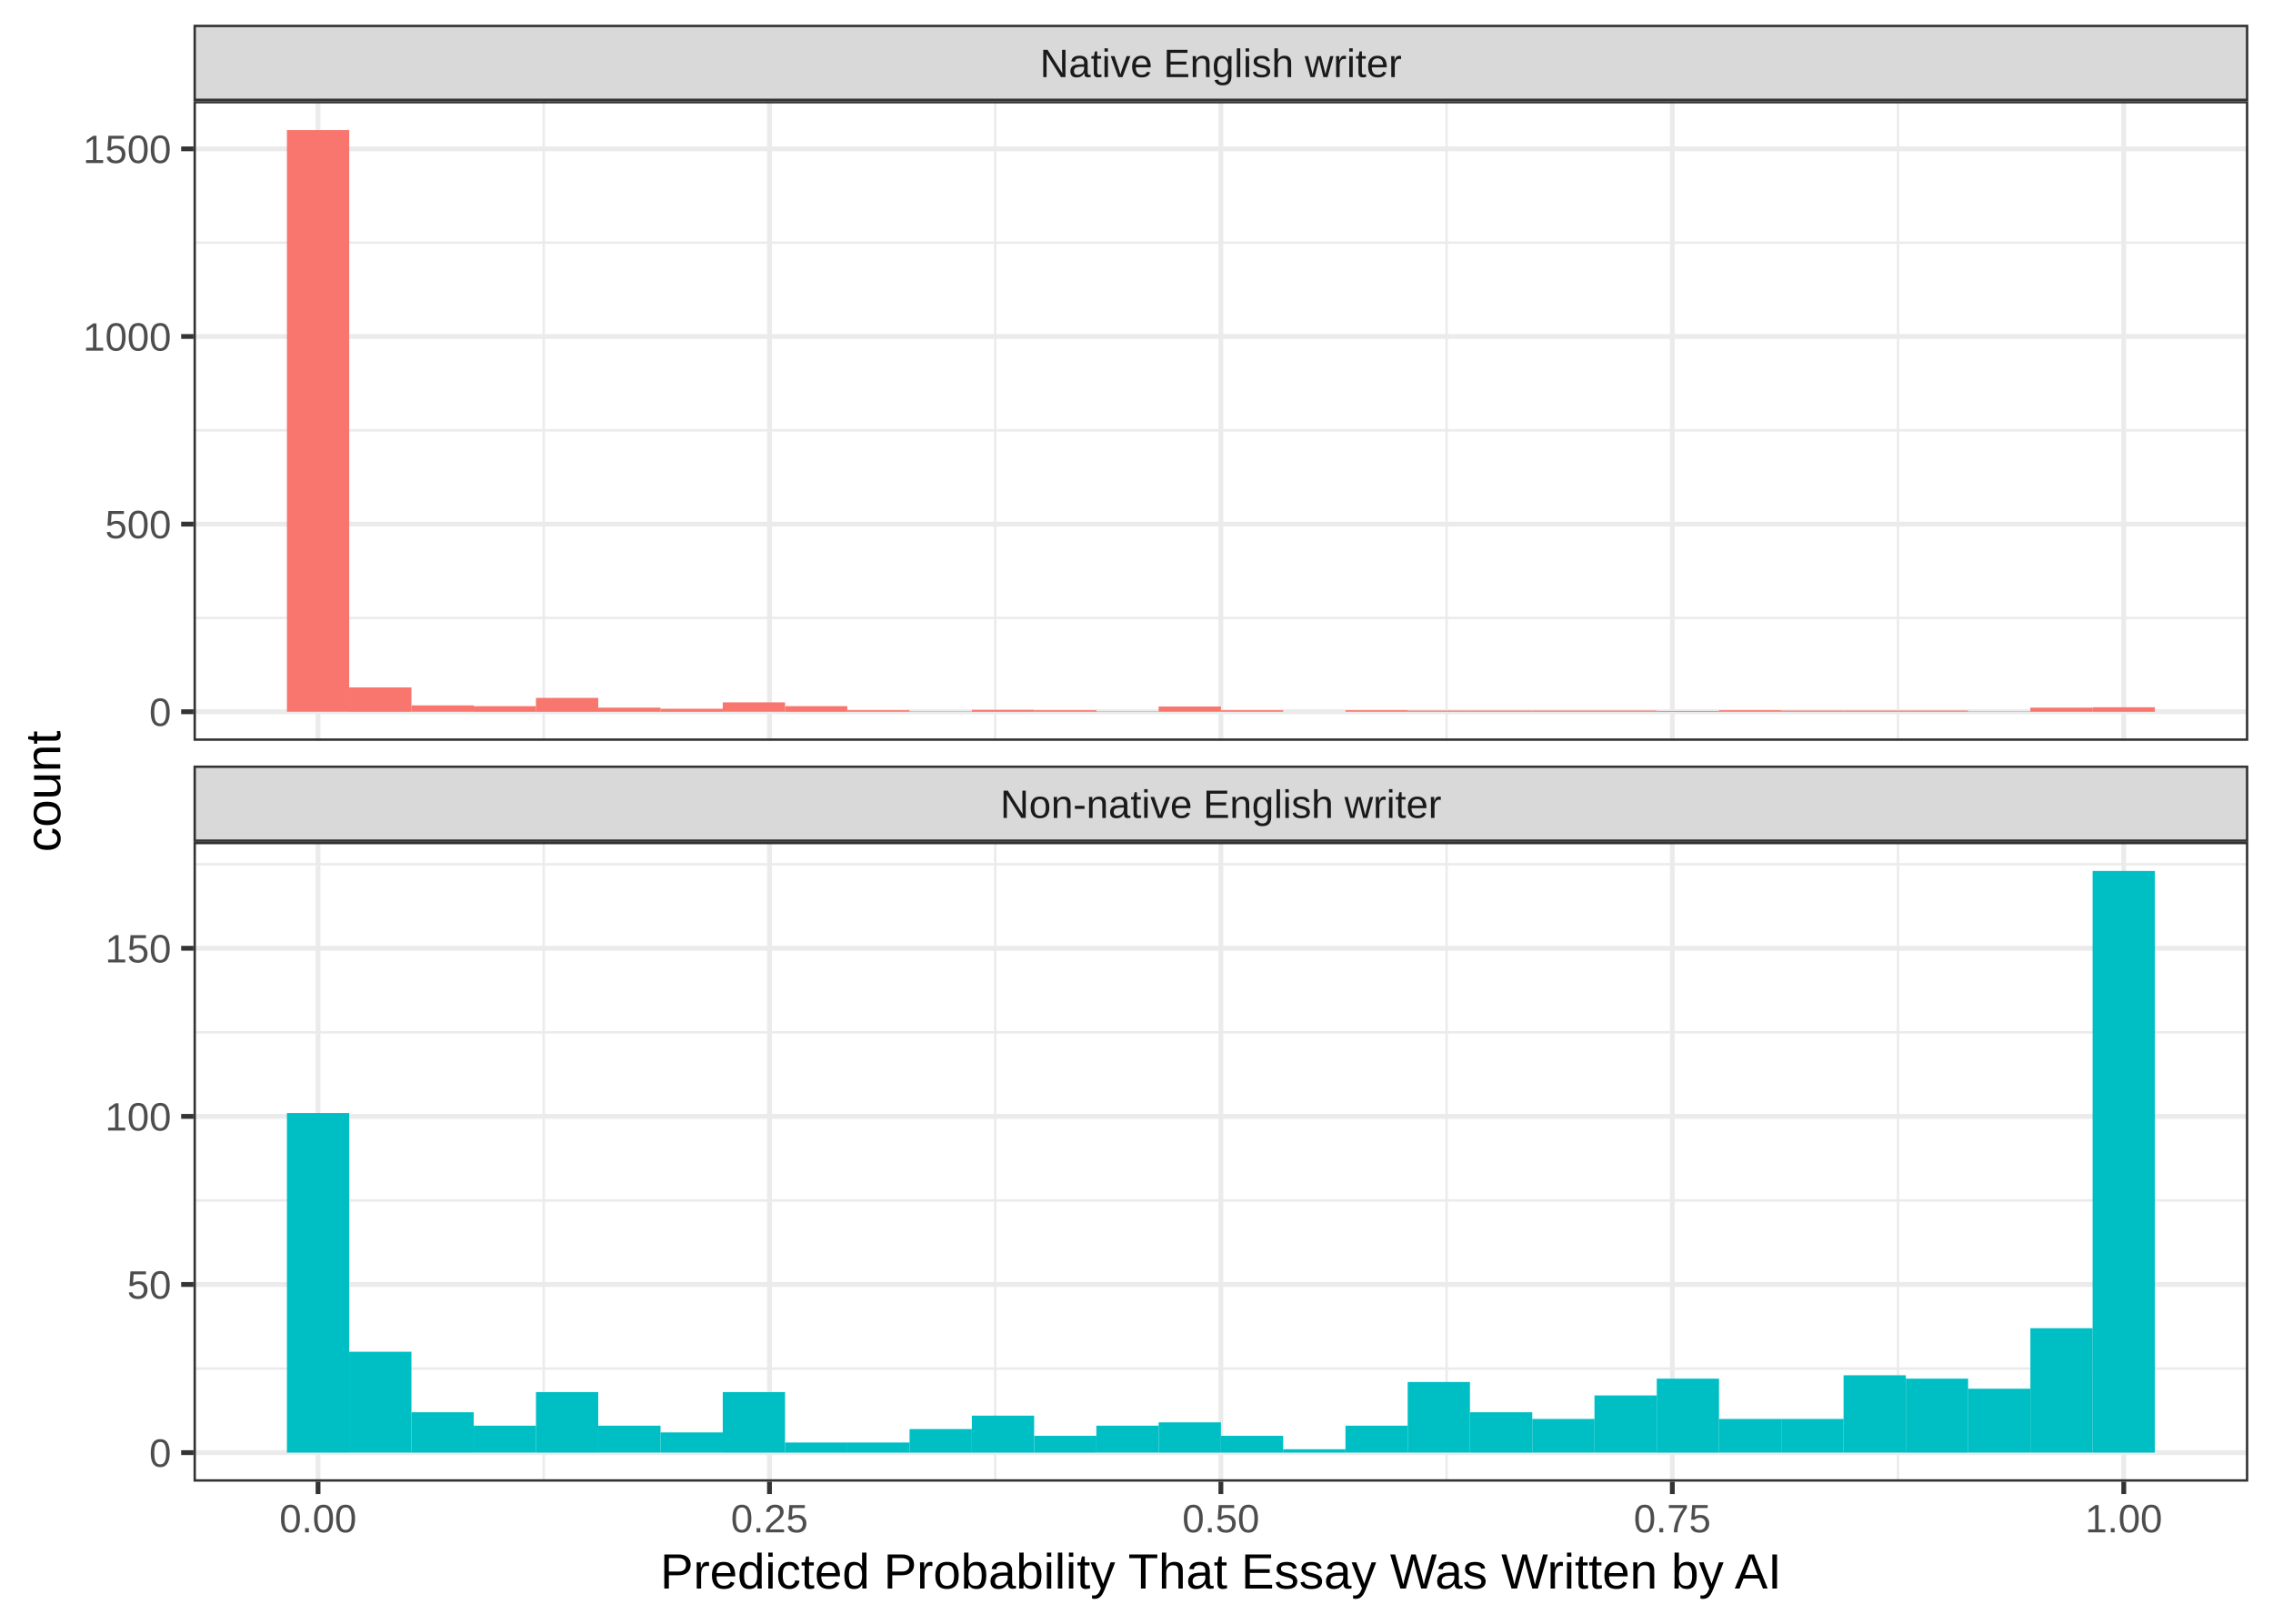
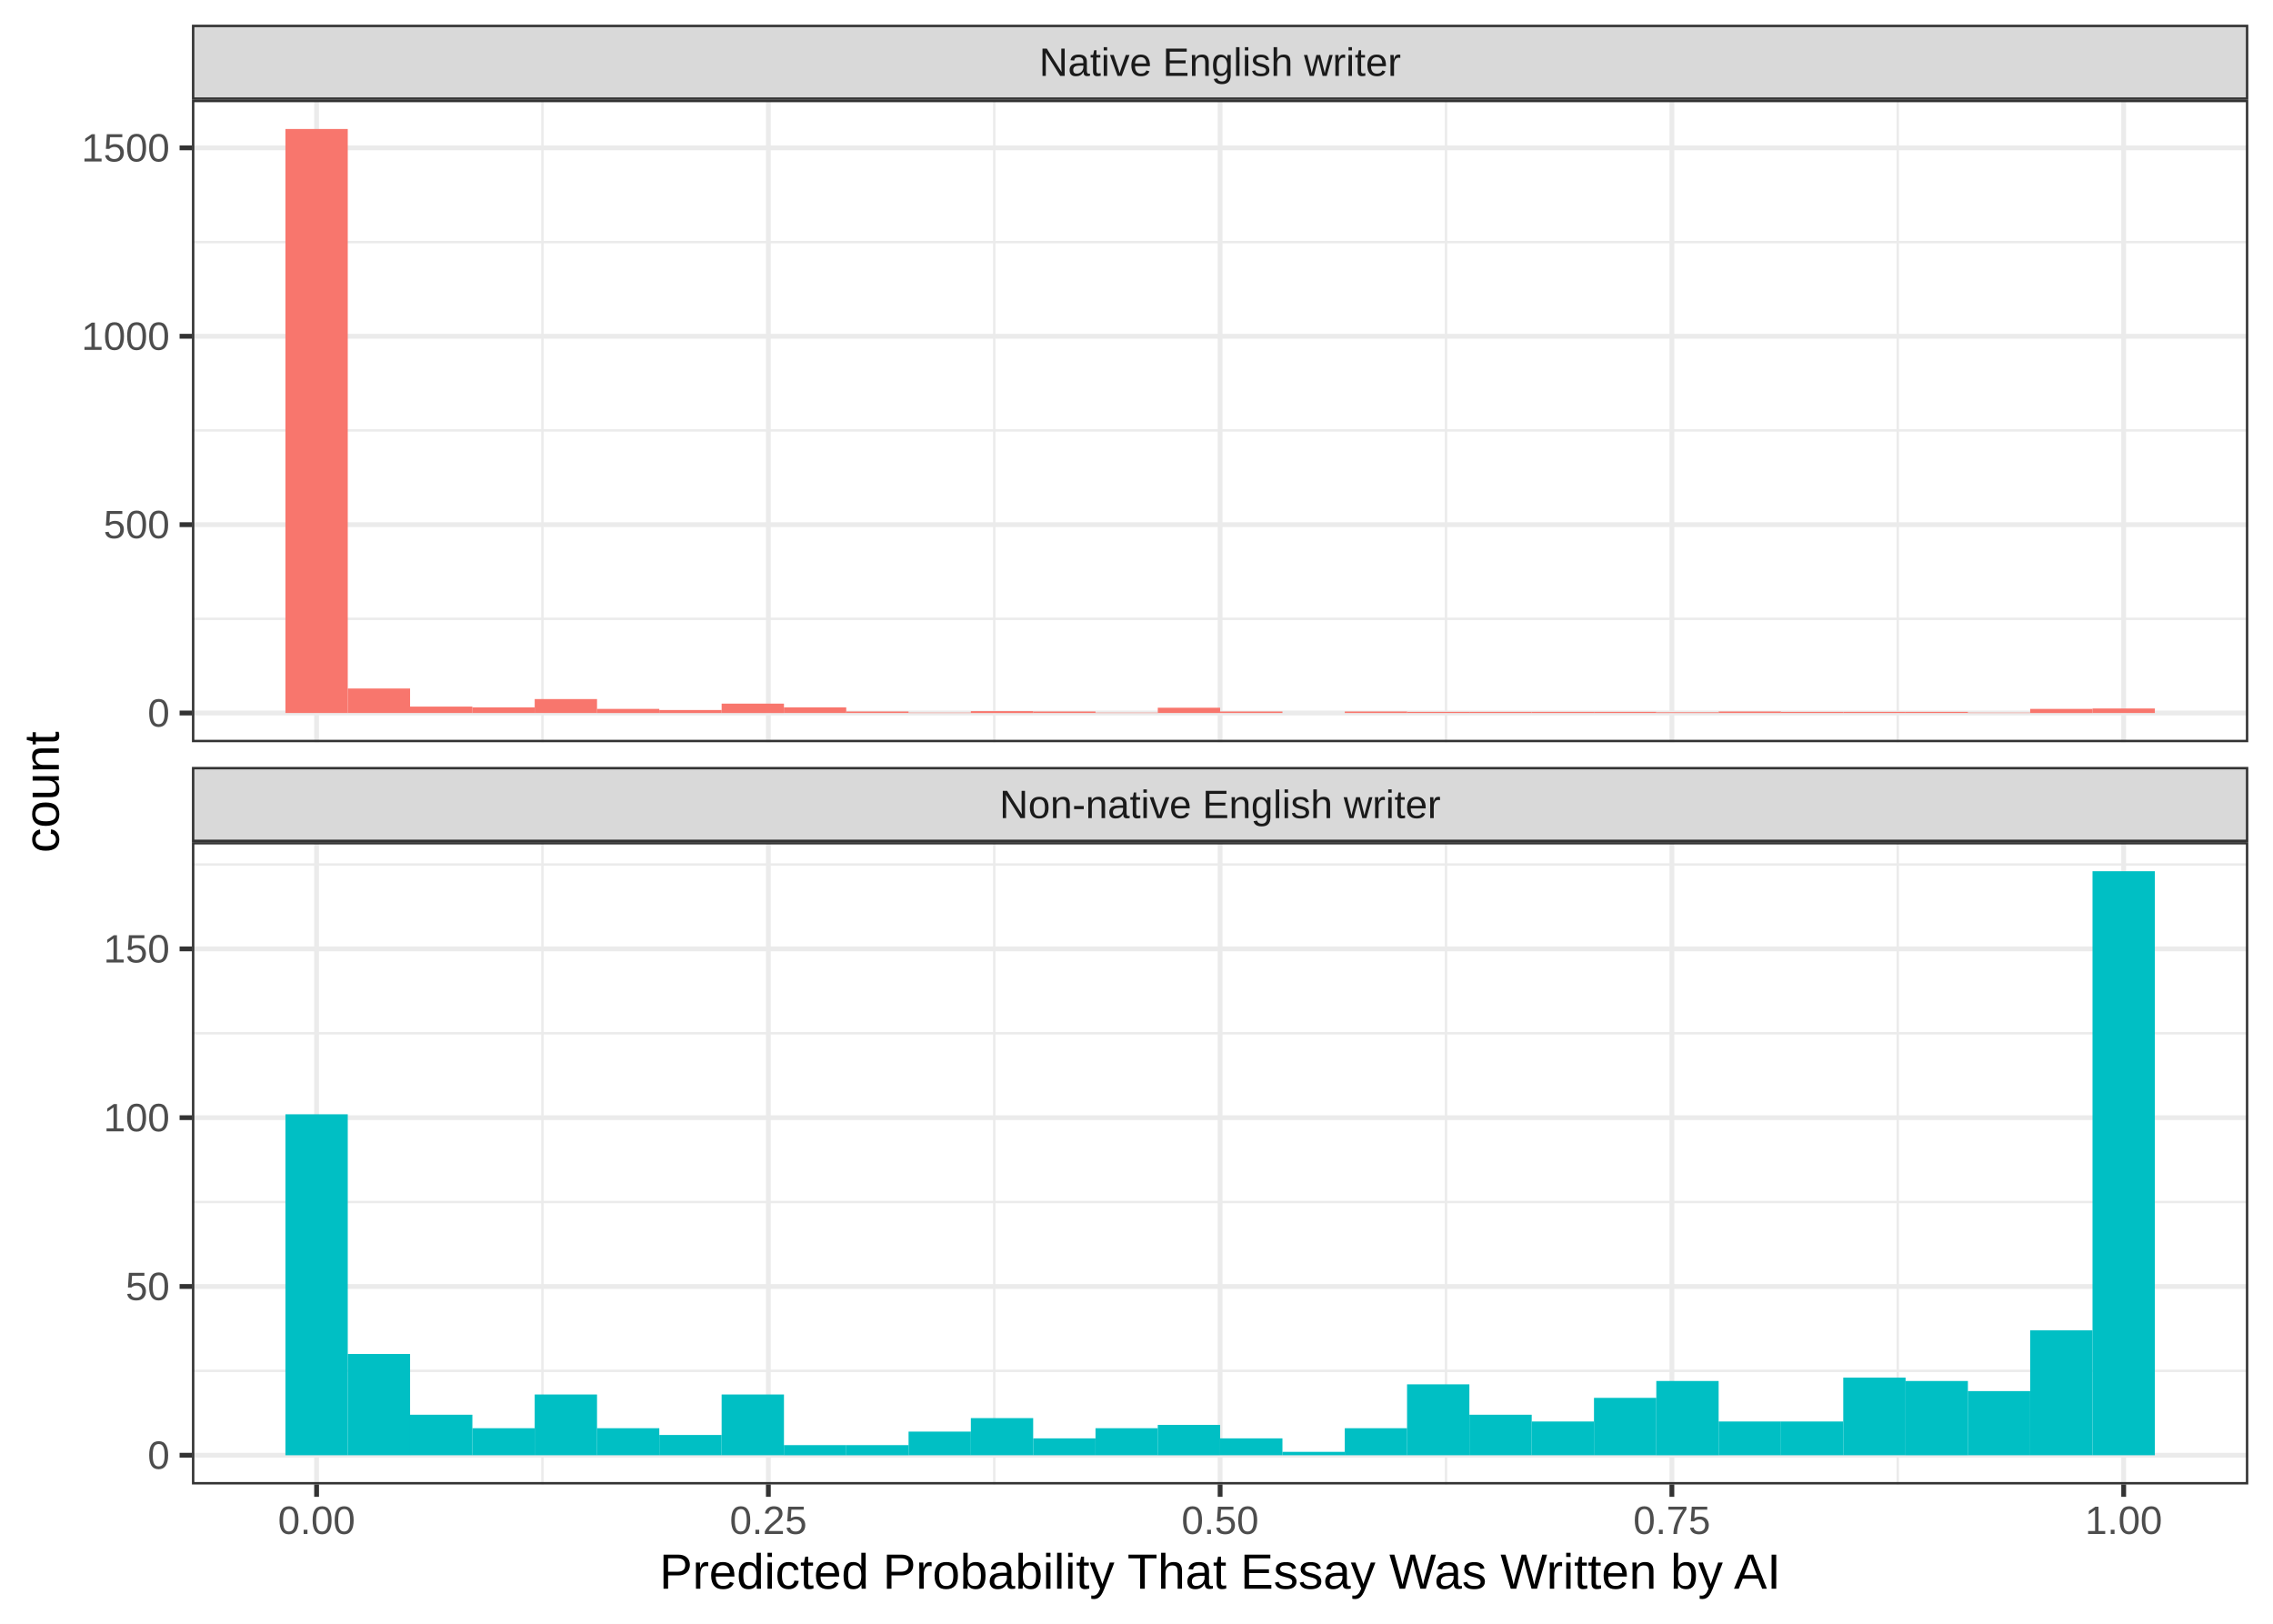
<svg xmlns="http://www.w3.org/2000/svg" width="504.00pt" height="360.00pt" viewBox="0 0 504.00 360.00">
  <g class="svglite">
    <defs>
      <style type="text/css">
    .svglite line, .svglite polyline, .svglite polygon, .svglite path, .svglite rect, .svglite circle {
      fill: none;
      stroke: #000000;
      stroke-linecap: round;
      stroke-linejoin: round;
      stroke-miterlimit: 10.00;
    }
    .svglite text {
      white-space: pre;
    }
    .svglite g.glyphgroup path {
      fill: inherit;
      stroke: none;
    }
  </style>
    </defs>
    <rect width="100%" height="100%" style="stroke: none; fill: none;" />
    <defs>
      <clipPath id="cpMC4wMHw1MDQuMDB8MC4wMHwzNjAuMDA=">
        <rect x="0.00" y="0.00" width="504.00" height="360.00" />
      </clipPath>
    </defs>
    <g clip-path="url(#cpMC4wMHw1MDQuMDB8MC4wMHwzNjAuMDA=)">
-       <rect x="0.00" y="0" width="504.00" height="360.00" style="stroke-width: 1.07; stroke: #FFFFFF; fill: #FFFFFF;" />
+       <rect x="0.00" y="0.00" width="504.00" height="360.00" style="stroke-width: 1.07; stroke: #FFFFFF; fill: #FFFFFF;" />
    </g>
    <defs>
-       <clipPath id="cpNDIuOTF8NDk4LjUyfDIyLjQwfDE2NC4yNQ==">
-         <rect x="42.91" y="22.40" width="455.61" height="141.85" />
+       <clipPath id="cpNDIuNTZ8NDk4LjUyfDIyLjEzfDE2NC41Ng==">
+         <rect x="42.56" y="22.13" width="455.96" height="142.43" />
      </clipPath>
    </defs>
-     <g clip-path="url(#cpNDIuOTF8NDk4LjUyfDIyLjQwfDE2NC4yNQ==)">
-       <rect x="42.91" y="22.40" width="455.61" height="141.85" style="stroke-width: 1.07; stroke: none; fill: #FFFFFF;" />
-       <polyline points="42.91,137.00 498.52,137.00 " style="stroke-width: 0.53; stroke: #EBEBEB; stroke-linecap: butt;" />
-       <polyline points="42.91,95.40 498.52,95.40 " style="stroke-width: 0.53; stroke: #EBEBEB; stroke-linecap: butt;" />
-       <polyline points="42.91,53.80 498.52,53.80 " style="stroke-width: 0.53; stroke: #EBEBEB; stroke-linecap: butt;" />
-       <polyline points="120.57,164.25 120.57,22.40 " style="stroke-width: 0.53; stroke: #EBEBEB; stroke-linecap: butt;" />
-       <polyline points="220.67,164.25 220.67,22.40 " style="stroke-width: 0.53; stroke: #EBEBEB; stroke-linecap: butt;" />
-       <polyline points="320.76,164.25 320.76,22.40 " style="stroke-width: 0.53; stroke: #EBEBEB; stroke-linecap: butt;" />
-       <polyline points="420.86,164.25 420.86,22.40 " style="stroke-width: 0.53; stroke: #EBEBEB; stroke-linecap: butt;" />
-       <polyline points="42.91,157.80 498.52,157.80 " style="stroke-width: 1.07; stroke: #EBEBEB; stroke-linecap: butt;" />
-       <polyline points="42.91,116.20 498.52,116.20 " style="stroke-width: 1.07; stroke: #EBEBEB; stroke-linecap: butt;" />
-       <polyline points="42.91,74.60 498.52,74.60 " style="stroke-width: 1.07; stroke: #EBEBEB; stroke-linecap: butt;" />
-       <polyline points="42.91,33.00 498.52,33.00 " style="stroke-width: 1.07; stroke: #EBEBEB; stroke-linecap: butt;" />
-       <polyline points="70.52,164.25 70.52,22.40 " style="stroke-width: 1.07; stroke: #EBEBEB; stroke-linecap: butt;" />
-       <polyline points="170.62,164.25 170.62,22.40 " style="stroke-width: 1.07; stroke: #EBEBEB; stroke-linecap: butt;" />
-       <polyline points="270.71,164.25 270.71,22.40 " style="stroke-width: 1.07; stroke: #EBEBEB; stroke-linecap: butt;" />
-       <polyline points="370.81,164.25 370.81,22.40 " style="stroke-width: 1.07; stroke: #EBEBEB; stroke-linecap: butt;" />
-       <polyline points="470.91,164.25 470.91,22.40 " style="stroke-width: 1.07; stroke: #EBEBEB; stroke-linecap: butt;" />
-       <rect x="63.62" y="28.84" width="13.81" height="128.96" style="stroke-width: 1.07; stroke: none; stroke-linecap: butt; stroke-linejoin: miter; fill: #F8766D;" />
-       <rect x="77.42" y="152.40" width="13.81" height="5.41" style="stroke-width: 1.07; stroke: none; stroke-linecap: butt; stroke-linejoin: miter; fill: #F8766D;" />
-       <rect x="91.23" y="156.39" width="13.81" height="1.41" style="stroke-width: 1.07; stroke: none; stroke-linecap: butt; stroke-linejoin: miter; fill: #F8766D;" />
-       <rect x="105.04" y="156.56" width="13.81" height="1.25" style="stroke-width: 1.07; stroke: none; stroke-linecap: butt; stroke-linejoin: miter; fill: #F8766D;" />
-       <rect x="118.84" y="154.73" width="13.81" height="3.08" style="stroke-width: 1.07; stroke: none; stroke-linecap: butt; stroke-linejoin: miter; fill: #F8766D;" />
-       <rect x="132.65" y="156.89" width="13.81" height="0.92" style="stroke-width: 1.07; stroke: none; stroke-linecap: butt; stroke-linejoin: miter; fill: #F8766D;" />
-       <rect x="146.46" y="157.14" width="13.81" height="0.67" style="stroke-width: 1.07; stroke: none; stroke-linecap: butt; stroke-linejoin: miter; fill: #F8766D;" />
-       <rect x="160.26" y="155.72" width="13.81" height="2.08" style="stroke-width: 1.07; stroke: none; stroke-linecap: butt; stroke-linejoin: miter; fill: #F8766D;" />
-       <rect x="174.07" y="156.56" width="13.81" height="1.25" style="stroke-width: 1.07; stroke: none; stroke-linecap: butt; stroke-linejoin: miter; fill: #F8766D;" />
-       <rect x="187.88" y="157.47" width="13.81" height="0.33" style="stroke-width: 1.07; stroke: none; stroke-linecap: butt; stroke-linejoin: miter; fill: #F8766D;" />
-       <rect x="201.68" y="157.72" width="13.81" height="0.083" style="stroke-width: 1.07; stroke: none; stroke-linecap: butt; stroke-linejoin: miter; fill: #F8766D;" />
-       <rect x="215.49" y="157.39" width="13.81" height="0.42" style="stroke-width: 1.07; stroke: none; stroke-linecap: butt; stroke-linejoin: miter; fill: #F8766D;" />
-       <rect x="229.30" y="157.47" width="13.81" height="0.33" style="stroke-width: 1.07; stroke: none; stroke-linecap: butt; stroke-linejoin: miter; fill: #F8766D;" />
-       <rect x="243.10" y="157.72" width="13.81" height="0.083" style="stroke-width: 1.07; stroke: none; stroke-linecap: butt; stroke-linejoin: miter; fill: #F8766D;" />
-       <rect x="256.91" y="156.64" width="13.81" height="1.16" style="stroke-width: 1.07; stroke: none; stroke-linecap: butt; stroke-linejoin: miter; fill: #F8766D;" />
-       <rect x="270.71" y="157.47" width="13.81" height="0.33" style="stroke-width: 1.07; stroke: none; stroke-linecap: butt; stroke-linejoin: miter; fill: #F8766D;" />
-       <rect x="284.52" y="157.80" width="13.81" height="0.00" style="stroke-width: 1.07; stroke: none; stroke-linecap: butt; stroke-linejoin: miter; fill: #F8766D;" />
-       <rect x="298.33" y="157.47" width="13.81" height="0.33" style="stroke-width: 1.07; stroke: none; stroke-linecap: butt; stroke-linejoin: miter; fill: #F8766D;" />
-       <rect x="312.13" y="157.55" width="13.81" height="0.25" style="stroke-width: 1.07; stroke: none; stroke-linecap: butt; stroke-linejoin: miter; fill: #F8766D;" />
-       <rect x="325.94" y="157.55" width="13.81" height="0.25" style="stroke-width: 1.07; stroke: none; stroke-linecap: butt; stroke-linejoin: miter; fill: #F8766D;" />
-       <rect x="339.75" y="157.55" width="13.81" height="0.25" style="stroke-width: 1.07; stroke: none; stroke-linecap: butt; stroke-linejoin: miter; fill: #F8766D;" />
-       <rect x="353.55" y="157.55" width="13.81" height="0.25" style="stroke-width: 1.07; stroke: none; stroke-linecap: butt; stroke-linejoin: miter; fill: #F8766D;" />
-       <rect x="367.36" y="157.64" width="13.81" height="0.17" style="stroke-width: 1.07; stroke: none; stroke-linecap: butt; stroke-linejoin: miter; fill: #F8766D;" />
-       <rect x="381.17" y="157.47" width="13.81" height="0.33" style="stroke-width: 1.07; stroke: none; stroke-linecap: butt; stroke-linejoin: miter; fill: #F8766D;" />
-       <rect x="394.97" y="157.55" width="13.81" height="0.25" style="stroke-width: 1.07; stroke: none; stroke-linecap: butt; stroke-linejoin: miter; fill: #F8766D;" />
-       <rect x="408.78" y="157.55" width="13.81" height="0.25" style="stroke-width: 1.07; stroke: none; stroke-linecap: butt; stroke-linejoin: miter; fill: #F8766D;" />
-       <rect x="422.59" y="157.55" width="13.81" height="0.25" style="stroke-width: 1.07; stroke: none; stroke-linecap: butt; stroke-linejoin: miter; fill: #F8766D;" />
-       <rect x="436.39" y="157.72" width="13.81" height="0.083" style="stroke-width: 1.07; stroke: none; stroke-linecap: butt; stroke-linejoin: miter; fill: #F8766D;" />
-       <rect x="450.20" y="156.89" width="13.81" height="0.92" style="stroke-width: 1.07; stroke: none; stroke-linecap: butt; stroke-linejoin: miter; fill: #F8766D;" />
-       <rect x="464.00" y="156.81" width="13.81" height="1.00" style="stroke-width: 1.07; stroke: none; stroke-linecap: butt; stroke-linejoin: miter; fill: #F8766D;" />
-       <rect x="42.91" y="22.40" width="455.61" height="141.85" style="stroke-width: 1.07; stroke: #333333;" />
+     <g clip-path="url(#cpNDIuNTZ8NDk4LjUyfDIyLjEzfDE2NC41Ng==)">
+       <rect x="42.56" y="22.13" width="455.96" height="142.43" style="stroke-width: 1.07; stroke: none; fill: #FFFFFF;" />
+       <polyline points="42.56,137.20 498.52,137.20 " style="stroke-width: 0.53; stroke: #EBEBEB; stroke-linecap: butt;" />
+       <polyline points="42.56,95.43 498.52,95.43 " style="stroke-width: 0.53; stroke: #EBEBEB; stroke-linecap: butt;" />
+       <polyline points="42.56,53.67 498.52,53.67 " style="stroke-width: 0.53; stroke: #EBEBEB; stroke-linecap: butt;" />
+       <polyline points="120.28,164.56 120.28,22.13 " style="stroke-width: 0.53; stroke: #EBEBEB; stroke-linecap: butt;" />
+       <polyline points="220.46,164.56 220.46,22.13 " style="stroke-width: 0.53; stroke: #EBEBEB; stroke-linecap: butt;" />
+       <polyline points="320.63,164.56 320.63,22.13 " style="stroke-width: 0.53; stroke: #EBEBEB; stroke-linecap: butt;" />
+       <polyline points="420.80,164.56 420.80,22.13 " style="stroke-width: 0.53; stroke: #EBEBEB; stroke-linecap: butt;" />
+       <polyline points="42.56,158.08 498.52,158.08 " style="stroke-width: 1.07; stroke: #EBEBEB; stroke-linecap: butt;" />
+       <polyline points="42.56,116.32 498.52,116.32 " style="stroke-width: 1.07; stroke: #EBEBEB; stroke-linecap: butt;" />
+       <polyline points="42.56,74.55 498.52,74.55 " style="stroke-width: 1.07; stroke: #EBEBEB; stroke-linecap: butt;" />
+       <polyline points="42.56,32.78 498.52,32.78 " style="stroke-width: 1.07; stroke: #EBEBEB; stroke-linecap: butt;" />
+       <polyline points="70.20,164.56 70.20,22.13 " style="stroke-width: 1.07; stroke: #EBEBEB; stroke-linecap: butt;" />
+       <polyline points="170.37,164.56 170.37,22.13 " style="stroke-width: 1.07; stroke: #EBEBEB; stroke-linecap: butt;" />
+       <polyline points="270.54,164.56 270.54,22.13 " style="stroke-width: 1.07; stroke: #EBEBEB; stroke-linecap: butt;" />
+       <polyline points="370.71,164.56 370.71,22.13 " style="stroke-width: 1.07; stroke: #EBEBEB; stroke-linecap: butt;" />
+       <polyline points="470.89,164.56 470.89,22.13 " style="stroke-width: 1.07; stroke: #EBEBEB; stroke-linecap: butt;" />
+       <rect x="63.29" y="28.60" width="13.82" height="129.48" style="stroke-width: 1.07; stroke: none; stroke-linecap: butt; stroke-linejoin: miter; fill: #F8766D;" />
+       <rect x="77.11" y="152.65" width="13.82" height="5.43" style="stroke-width: 1.07; stroke: none; stroke-linecap: butt; stroke-linejoin: miter; fill: #F8766D;" />
+       <rect x="90.92" y="156.66" width="13.82" height="1.42" style="stroke-width: 1.07; stroke: none; stroke-linecap: butt; stroke-linejoin: miter; fill: #F8766D;" />
+       <rect x="104.74" y="156.83" width="13.82" height="1.25" style="stroke-width: 1.07; stroke: none; stroke-linecap: butt; stroke-linejoin: miter; fill: #F8766D;" />
+       <rect x="118.56" y="154.99" width="13.82" height="3.09" style="stroke-width: 1.07; stroke: none; stroke-linecap: butt; stroke-linejoin: miter; fill: #F8766D;" />
+       <rect x="132.37" y="157.17" width="13.82" height="0.92" style="stroke-width: 1.07; stroke: none; stroke-linecap: butt; stroke-linejoin: miter; fill: #F8766D;" />
+       <rect x="146.19" y="157.42" width="13.82" height="0.67" style="stroke-width: 1.07; stroke: none; stroke-linecap: butt; stroke-linejoin: miter; fill: #F8766D;" />
+       <rect x="160.01" y="156.00" width="13.82" height="2.09" style="stroke-width: 1.07; stroke: none; stroke-linecap: butt; stroke-linejoin: miter; fill: #F8766D;" />
+       <rect x="173.82" y="156.83" width="13.82" height="1.25" style="stroke-width: 1.07; stroke: none; stroke-linecap: butt; stroke-linejoin: miter; fill: #F8766D;" />
+       <rect x="187.64" y="157.75" width="13.82" height="0.33" style="stroke-width: 1.07; stroke: none; stroke-linecap: butt; stroke-linejoin: miter; fill: #F8766D;" />
+       <rect x="201.46" y="158.00" width="13.82" height="0.084" style="stroke-width: 1.07; stroke: none; stroke-linecap: butt; stroke-linejoin: miter; fill: #F8766D;" />
+       <rect x="215.27" y="157.67" width="13.82" height="0.42" style="stroke-width: 1.07; stroke: none; stroke-linecap: butt; stroke-linejoin: miter; fill: #F8766D;" />
+       <rect x="229.09" y="157.75" width="13.82" height="0.33" style="stroke-width: 1.07; stroke: none; stroke-linecap: butt; stroke-linejoin: miter; fill: #F8766D;" />
+       <rect x="242.91" y="158.00" width="13.82" height="0.084" style="stroke-width: 1.07; stroke: none; stroke-linecap: butt; stroke-linejoin: miter; fill: #F8766D;" />
+       <rect x="256.72" y="156.91" width="13.82" height="1.17" style="stroke-width: 1.07; stroke: none; stroke-linecap: butt; stroke-linejoin: miter; fill: #F8766D;" />
+       <rect x="270.54" y="157.75" width="13.82" height="0.33" style="stroke-width: 1.07; stroke: none; stroke-linecap: butt; stroke-linejoin: miter; fill: #F8766D;" />
+       <rect x="284.36" y="158.08" width="13.82" height="0.00" style="stroke-width: 1.07; stroke: none; stroke-linecap: butt; stroke-linejoin: miter; fill: #F8766D;" />
+       <rect x="298.18" y="157.75" width="13.82" height="0.33" style="stroke-width: 1.07; stroke: none; stroke-linecap: butt; stroke-linejoin: miter; fill: #F8766D;" />
+       <rect x="311.99" y="157.83" width="13.82" height="0.25" style="stroke-width: 1.07; stroke: none; stroke-linecap: butt; stroke-linejoin: miter; fill: #F8766D;" />
+       <rect x="325.81" y="157.83" width="13.82" height="0.25" style="stroke-width: 1.07; stroke: none; stroke-linecap: butt; stroke-linejoin: miter; fill: #F8766D;" />
+       <rect x="339.63" y="157.83" width="13.82" height="0.25" style="stroke-width: 1.07; stroke: none; stroke-linecap: butt; stroke-linejoin: miter; fill: #F8766D;" />
+       <rect x="353.44" y="157.83" width="13.82" height="0.25" style="stroke-width: 1.07; stroke: none; stroke-linecap: butt; stroke-linejoin: miter; fill: #F8766D;" />
+       <rect x="367.26" y="157.92" width="13.82" height="0.17" style="stroke-width: 1.07; stroke: none; stroke-linecap: butt; stroke-linejoin: miter; fill: #F8766D;" />
+       <rect x="381.08" y="157.75" width="13.82" height="0.33" style="stroke-width: 1.07; stroke: none; stroke-linecap: butt; stroke-linejoin: miter; fill: #F8766D;" />
+       <rect x="394.89" y="157.83" width="13.82" height="0.25" style="stroke-width: 1.07; stroke: none; stroke-linecap: butt; stroke-linejoin: miter; fill: #F8766D;" />
+       <rect x="408.71" y="157.83" width="13.82" height="0.25" style="stroke-width: 1.07; stroke: none; stroke-linecap: butt; stroke-linejoin: miter; fill: #F8766D;" />
+       <rect x="422.53" y="157.83" width="13.82" height="0.25" style="stroke-width: 1.07; stroke: none; stroke-linecap: butt; stroke-linejoin: miter; fill: #F8766D;" />
+       <rect x="436.34" y="158.00" width="13.82" height="0.084" style="stroke-width: 1.07; stroke: none; stroke-linecap: butt; stroke-linejoin: miter; fill: #F8766D;" />
+       <rect x="450.16" y="157.17" width="13.82" height="0.92" style="stroke-width: 1.07; stroke: none; stroke-linecap: butt; stroke-linejoin: miter; fill: #F8766D;" />
+       <rect x="463.98" y="157.08" width="13.82" height="1.00" style="stroke-width: 1.07; stroke: none; stroke-linecap: butt; stroke-linejoin: miter; fill: #F8766D;" />
+       <rect x="42.56" y="22.13" width="455.96" height="142.43" style="stroke-width: 1.07; stroke: #333333;" />
    </g>
    <g clip-path="url(#cpMC4wMHw1MDQuMDB8MC4wMHwzNjAuMDA=)">
</g>
    <defs>
-       <clipPath id="cpNDIuOTF8NDk4LjUyfDE4Ni42NXwzMjguNTA=">
-         <rect x="42.91" y="186.65" width="455.61" height="141.85" />
+       <clipPath id="cpNDIuNTZ8NDk4LjUyfDE4Ni42OXwzMjkuMTI=">
+         <rect x="42.56" y="186.69" width="455.96" height="142.43" />
      </clipPath>
    </defs>
-     <g clip-path="url(#cpNDIuOTF8NDk4LjUyfDE4Ni42NXwzMjguNTA=)">
-       <rect x="42.91" y="186.65" width="455.61" height="141.85" style="stroke-width: 1.07; stroke: none; fill: #FFFFFF;" />
-       <polyline points="42.91,303.42 498.52,303.42 " style="stroke-width: 0.53; stroke: #EBEBEB; stroke-linecap: butt;" />
-       <polyline points="42.91,266.15 498.52,266.15 " style="stroke-width: 0.53; stroke: #EBEBEB; stroke-linecap: butt;" />
-       <polyline points="42.91,228.88 498.52,228.88 " style="stroke-width: 0.53; stroke: #EBEBEB; stroke-linecap: butt;" />
-       <polyline points="42.91,191.61 498.52,191.61 " style="stroke-width: 0.53; stroke: #EBEBEB; stroke-linecap: butt;" />
-       <polyline points="120.57,328.50 120.57,186.65 " style="stroke-width: 0.53; stroke: #EBEBEB; stroke-linecap: butt;" />
-       <polyline points="220.67,328.50 220.67,186.65 " style="stroke-width: 0.53; stroke: #EBEBEB; stroke-linecap: butt;" />
-       <polyline points="320.76,328.50 320.76,186.65 " style="stroke-width: 0.53; stroke: #EBEBEB; stroke-linecap: butt;" />
-       <polyline points="420.86,328.50 420.86,186.65 " style="stroke-width: 0.53; stroke: #EBEBEB; stroke-linecap: butt;" />
-       <polyline points="42.91,322.06 498.52,322.06 " style="stroke-width: 1.07; stroke: #EBEBEB; stroke-linecap: butt;" />
-       <polyline points="42.91,284.78 498.52,284.78 " style="stroke-width: 1.07; stroke: #EBEBEB; stroke-linecap: butt;" />
-       <polyline points="42.91,247.51 498.52,247.51 " style="stroke-width: 1.07; stroke: #EBEBEB; stroke-linecap: butt;" />
-       <polyline points="42.91,210.24 498.52,210.24 " style="stroke-width: 1.07; stroke: #EBEBEB; stroke-linecap: butt;" />
-       <polyline points="70.52,328.50 70.52,186.65 " style="stroke-width: 1.07; stroke: #EBEBEB; stroke-linecap: butt;" />
-       <polyline points="170.62,328.50 170.62,186.65 " style="stroke-width: 1.07; stroke: #EBEBEB; stroke-linecap: butt;" />
-       <polyline points="270.71,328.50 270.71,186.65 " style="stroke-width: 1.07; stroke: #EBEBEB; stroke-linecap: butt;" />
-       <polyline points="370.81,328.50 370.81,186.65 " style="stroke-width: 1.07; stroke: #EBEBEB; stroke-linecap: butt;" />
-       <polyline points="470.91,328.50 470.91,186.65 " style="stroke-width: 1.07; stroke: #EBEBEB; stroke-linecap: butt;" />
-       <rect x="63.62" y="246.77" width="13.81" height="75.29" style="stroke-width: 1.07; stroke: none; stroke-linecap: butt; stroke-linejoin: miter; fill: #00BFC4;" />
-       <rect x="77.42" y="299.69" width="13.81" height="22.36" style="stroke-width: 1.07; stroke: none; stroke-linecap: butt; stroke-linejoin: miter; fill: #00BFC4;" />
-       <rect x="91.23" y="313.11" width="13.81" height="8.95" style="stroke-width: 1.07; stroke: none; stroke-linecap: butt; stroke-linejoin: miter; fill: #00BFC4;" />
-       <rect x="105.04" y="316.09" width="13.81" height="5.96" style="stroke-width: 1.07; stroke: none; stroke-linecap: butt; stroke-linejoin: miter; fill: #00BFC4;" />
-       <rect x="118.84" y="308.64" width="13.81" height="13.42" style="stroke-width: 1.07; stroke: none; stroke-linecap: butt; stroke-linejoin: miter; fill: #00BFC4;" />
-       <rect x="132.65" y="316.09" width="13.81" height="5.96" style="stroke-width: 1.07; stroke: none; stroke-linecap: butt; stroke-linejoin: miter; fill: #00BFC4;" />
-       <rect x="146.46" y="317.58" width="13.81" height="4.47" style="stroke-width: 1.07; stroke: none; stroke-linecap: butt; stroke-linejoin: miter; fill: #00BFC4;" />
-       <rect x="160.26" y="308.64" width="13.81" height="13.42" style="stroke-width: 1.07; stroke: none; stroke-linecap: butt; stroke-linejoin: miter; fill: #00BFC4;" />
-       <rect x="174.07" y="319.82" width="13.81" height="2.24" style="stroke-width: 1.07; stroke: none; stroke-linecap: butt; stroke-linejoin: miter; fill: #00BFC4;" />
-       <rect x="187.88" y="319.82" width="13.81" height="2.24" style="stroke-width: 1.07; stroke: none; stroke-linecap: butt; stroke-linejoin: miter; fill: #00BFC4;" />
-       <rect x="201.68" y="316.84" width="13.81" height="5.22" style="stroke-width: 1.07; stroke: none; stroke-linecap: butt; stroke-linejoin: miter; fill: #00BFC4;" />
-       <rect x="215.49" y="313.86" width="13.81" height="8.20" style="stroke-width: 1.07; stroke: none; stroke-linecap: butt; stroke-linejoin: miter; fill: #00BFC4;" />
-       <rect x="229.30" y="318.33" width="13.81" height="3.73" style="stroke-width: 1.07; stroke: none; stroke-linecap: butt; stroke-linejoin: miter; fill: #00BFC4;" />
-       <rect x="243.10" y="316.09" width="13.81" height="5.96" style="stroke-width: 1.07; stroke: none; stroke-linecap: butt; stroke-linejoin: miter; fill: #00BFC4;" />
-       <rect x="256.91" y="315.35" width="13.81" height="6.71" style="stroke-width: 1.07; stroke: none; stroke-linecap: butt; stroke-linejoin: miter; fill: #00BFC4;" />
-       <rect x="270.71" y="318.33" width="13.81" height="3.73" style="stroke-width: 1.07; stroke: none; stroke-linecap: butt; stroke-linejoin: miter; fill: #00BFC4;" />
-       <rect x="284.52" y="321.31" width="13.81" height="0.75" style="stroke-width: 1.07; stroke: none; stroke-linecap: butt; stroke-linejoin: miter; fill: #00BFC4;" />
-       <rect x="298.33" y="316.09" width="13.81" height="5.96" style="stroke-width: 1.07; stroke: none; stroke-linecap: butt; stroke-linejoin: miter; fill: #00BFC4;" />
-       <rect x="312.13" y="306.40" width="13.81" height="15.65" style="stroke-width: 1.07; stroke: none; stroke-linecap: butt; stroke-linejoin: miter; fill: #00BFC4;" />
-       <rect x="325.94" y="313.11" width="13.81" height="8.95" style="stroke-width: 1.07; stroke: none; stroke-linecap: butt; stroke-linejoin: miter; fill: #00BFC4;" />
-       <rect x="339.75" y="314.60" width="13.81" height="7.45" style="stroke-width: 1.07; stroke: none; stroke-linecap: butt; stroke-linejoin: miter; fill: #00BFC4;" />
-       <rect x="353.55" y="309.38" width="13.81" height="12.67" style="stroke-width: 1.07; stroke: none; stroke-linecap: butt; stroke-linejoin: miter; fill: #00BFC4;" />
-       <rect x="367.36" y="305.66" width="13.81" height="16.40" style="stroke-width: 1.07; stroke: none; stroke-linecap: butt; stroke-linejoin: miter; fill: #00BFC4;" />
-       <rect x="381.17" y="314.60" width="13.81" height="7.45" style="stroke-width: 1.07; stroke: none; stroke-linecap: butt; stroke-linejoin: miter; fill: #00BFC4;" />
-       <rect x="394.97" y="314.60" width="13.81" height="7.45" style="stroke-width: 1.07; stroke: none; stroke-linecap: butt; stroke-linejoin: miter; fill: #00BFC4;" />
-       <rect x="408.78" y="304.91" width="13.81" height="17.14" style="stroke-width: 1.07; stroke: none; stroke-linecap: butt; stroke-linejoin: miter; fill: #00BFC4;" />
-       <rect x="422.59" y="305.66" width="13.81" height="16.40" style="stroke-width: 1.07; stroke: none; stroke-linecap: butt; stroke-linejoin: miter; fill: #00BFC4;" />
-       <rect x="436.39" y="307.89" width="13.81" height="14.16" style="stroke-width: 1.07; stroke: none; stroke-linecap: butt; stroke-linejoin: miter; fill: #00BFC4;" />
-       <rect x="450.20" y="294.47" width="13.81" height="27.58" style="stroke-width: 1.07; stroke: none; stroke-linecap: butt; stroke-linejoin: miter; fill: #00BFC4;" />
-       <rect x="464.00" y="193.10" width="13.81" height="128.96" style="stroke-width: 1.07; stroke: none; stroke-linecap: butt; stroke-linejoin: miter; fill: #00BFC4;" />
-       <rect x="42.91" y="186.65" width="455.61" height="141.85" style="stroke-width: 1.07; stroke: #333333;" />
+     <g clip-path="url(#cpNDIuNTZ8NDk4LjUyfDE4Ni42OXwzMjkuMTI=)">
+       <rect x="42.56" y="186.69" width="455.96" height="142.43" style="stroke-width: 1.07; stroke: none; fill: #FFFFFF;" />
+       <polyline points="42.56,303.93 498.52,303.93 " style="stroke-width: 0.53; stroke: #EBEBEB; stroke-linecap: butt;" />
+       <polyline points="42.56,266.51 498.52,266.51 " style="stroke-width: 0.53; stroke: #EBEBEB; stroke-linecap: butt;" />
+       <polyline points="42.56,229.09 498.52,229.09 " style="stroke-width: 0.53; stroke: #EBEBEB; stroke-linecap: butt;" />
+       <polyline points="42.56,191.67 498.52,191.67 " style="stroke-width: 0.53; stroke: #EBEBEB; stroke-linecap: butt;" />
+       <polyline points="120.28,329.12 120.28,186.69 " style="stroke-width: 0.53; stroke: #EBEBEB; stroke-linecap: butt;" />
+       <polyline points="220.46,329.12 220.46,186.69 " style="stroke-width: 0.53; stroke: #EBEBEB; stroke-linecap: butt;" />
+       <polyline points="320.63,329.12 320.63,186.69 " style="stroke-width: 0.53; stroke: #EBEBEB; stroke-linecap: butt;" />
+       <polyline points="420.80,329.12 420.80,186.69 " style="stroke-width: 0.53; stroke: #EBEBEB; stroke-linecap: butt;" />
+       <polyline points="42.56,322.64 498.52,322.64 " style="stroke-width: 1.07; stroke: #EBEBEB; stroke-linecap: butt;" />
+       <polyline points="42.56,285.22 498.52,285.22 " style="stroke-width: 1.07; stroke: #EBEBEB; stroke-linecap: butt;" />
+       <polyline points="42.56,247.80 498.52,247.80 " style="stroke-width: 1.07; stroke: #EBEBEB; stroke-linecap: butt;" />
+       <polyline points="42.56,210.38 498.52,210.38 " style="stroke-width: 1.07; stroke: #EBEBEB; stroke-linecap: butt;" />
+       <polyline points="70.20,329.12 70.20,186.69 " style="stroke-width: 1.07; stroke: #EBEBEB; stroke-linecap: butt;" />
+       <polyline points="170.37,329.12 170.37,186.69 " style="stroke-width: 1.07; stroke: #EBEBEB; stroke-linecap: butt;" />
+       <polyline points="270.54,329.12 270.54,186.69 " style="stroke-width: 1.07; stroke: #EBEBEB; stroke-linecap: butt;" />
+       <polyline points="370.71,329.12 370.71,186.69 " style="stroke-width: 1.07; stroke: #EBEBEB; stroke-linecap: butt;" />
+       <polyline points="470.89,329.12 470.89,186.69 " style="stroke-width: 1.07; stroke: #EBEBEB; stroke-linecap: butt;" />
+       <rect x="63.29" y="247.05" width="13.82" height="75.59" style="stroke-width: 1.07; stroke: none; stroke-linecap: butt; stroke-linejoin: miter; fill: #00BFC4;" />
+       <rect x="77.11" y="300.19" width="13.82" height="22.45" style="stroke-width: 1.07; stroke: none; stroke-linecap: butt; stroke-linejoin: miter; fill: #00BFC4;" />
+       <rect x="90.92" y="313.66" width="13.82" height="8.98" style="stroke-width: 1.07; stroke: none; stroke-linecap: butt; stroke-linejoin: miter; fill: #00BFC4;" />
+       <rect x="104.74" y="316.65" width="13.82" height="5.99" style="stroke-width: 1.07; stroke: none; stroke-linecap: butt; stroke-linejoin: miter; fill: #00BFC4;" />
+       <rect x="118.56" y="309.17" width="13.82" height="13.47" style="stroke-width: 1.07; stroke: none; stroke-linecap: butt; stroke-linejoin: miter; fill: #00BFC4;" />
+       <rect x="132.37" y="316.65" width="13.82" height="5.99" style="stroke-width: 1.07; stroke: none; stroke-linecap: butt; stroke-linejoin: miter; fill: #00BFC4;" />
+       <rect x="146.19" y="318.15" width="13.82" height="4.49" style="stroke-width: 1.07; stroke: none; stroke-linecap: butt; stroke-linejoin: miter; fill: #00BFC4;" />
+       <rect x="160.01" y="309.17" width="13.82" height="13.47" style="stroke-width: 1.07; stroke: none; stroke-linecap: butt; stroke-linejoin: miter; fill: #00BFC4;" />
+       <rect x="173.82" y="320.40" width="13.82" height="2.25" style="stroke-width: 1.07; stroke: none; stroke-linecap: butt; stroke-linejoin: miter; fill: #00BFC4;" />
+       <rect x="187.64" y="320.40" width="13.82" height="2.25" style="stroke-width: 1.07; stroke: none; stroke-linecap: butt; stroke-linejoin: miter; fill: #00BFC4;" />
+       <rect x="201.46" y="317.40" width="13.82" height="5.24" style="stroke-width: 1.07; stroke: none; stroke-linecap: butt; stroke-linejoin: miter; fill: #00BFC4;" />
+       <rect x="215.27" y="314.41" width="13.82" height="8.23" style="stroke-width: 1.07; stroke: none; stroke-linecap: butt; stroke-linejoin: miter; fill: #00BFC4;" />
+       <rect x="229.09" y="318.90" width="13.82" height="3.74" style="stroke-width: 1.07; stroke: none; stroke-linecap: butt; stroke-linejoin: miter; fill: #00BFC4;" />
+       <rect x="242.91" y="316.65" width="13.82" height="5.99" style="stroke-width: 1.07; stroke: none; stroke-linecap: butt; stroke-linejoin: miter; fill: #00BFC4;" />
+       <rect x="256.72" y="315.91" width="13.82" height="6.74" style="stroke-width: 1.07; stroke: none; stroke-linecap: butt; stroke-linejoin: miter; fill: #00BFC4;" />
+       <rect x="270.54" y="318.90" width="13.82" height="3.74" style="stroke-width: 1.07; stroke: none; stroke-linecap: butt; stroke-linejoin: miter; fill: #00BFC4;" />
+       <rect x="284.36" y="321.89" width="13.82" height="0.75" style="stroke-width: 1.07; stroke: none; stroke-linecap: butt; stroke-linejoin: miter; fill: #00BFC4;" />
+       <rect x="298.18" y="316.65" width="13.82" height="5.99" style="stroke-width: 1.07; stroke: none; stroke-linecap: butt; stroke-linejoin: miter; fill: #00BFC4;" />
+       <rect x="311.99" y="306.92" width="13.82" height="15.72" style="stroke-width: 1.07; stroke: none; stroke-linecap: butt; stroke-linejoin: miter; fill: #00BFC4;" />
+       <rect x="325.81" y="313.66" width="13.82" height="8.98" style="stroke-width: 1.07; stroke: none; stroke-linecap: butt; stroke-linejoin: miter; fill: #00BFC4;" />
+       <rect x="339.63" y="315.16" width="13.82" height="7.48" style="stroke-width: 1.07; stroke: none; stroke-linecap: butt; stroke-linejoin: miter; fill: #00BFC4;" />
+       <rect x="353.44" y="309.92" width="13.82" height="12.72" style="stroke-width: 1.07; stroke: none; stroke-linecap: butt; stroke-linejoin: miter; fill: #00BFC4;" />
+       <rect x="367.26" y="306.18" width="13.82" height="16.47" style="stroke-width: 1.07; stroke: none; stroke-linecap: butt; stroke-linejoin: miter; fill: #00BFC4;" />
+       <rect x="381.08" y="315.16" width="13.82" height="7.48" style="stroke-width: 1.07; stroke: none; stroke-linecap: butt; stroke-linejoin: miter; fill: #00BFC4;" />
+       <rect x="394.89" y="315.16" width="13.82" height="7.48" style="stroke-width: 1.07; stroke: none; stroke-linecap: butt; stroke-linejoin: miter; fill: #00BFC4;" />
+       <rect x="408.71" y="305.43" width="13.82" height="17.21" style="stroke-width: 1.07; stroke: none; stroke-linecap: butt; stroke-linejoin: miter; fill: #00BFC4;" />
+       <rect x="422.53" y="306.18" width="13.82" height="16.47" style="stroke-width: 1.07; stroke: none; stroke-linecap: butt; stroke-linejoin: miter; fill: #00BFC4;" />
+       <rect x="436.34" y="308.42" width="13.82" height="14.22" style="stroke-width: 1.07; stroke: none; stroke-linecap: butt; stroke-linejoin: miter; fill: #00BFC4;" />
+       <rect x="450.16" y="294.95" width="13.82" height="27.69" style="stroke-width: 1.07; stroke: none; stroke-linecap: butt; stroke-linejoin: miter; fill: #00BFC4;" />
+       <rect x="463.98" y="193.16" width="13.82" height="129.48" style="stroke-width: 1.07; stroke: none; stroke-linecap: butt; stroke-linejoin: miter; fill: #00BFC4;" />
+       <rect x="42.56" y="186.69" width="455.96" height="142.43" style="stroke-width: 1.07; stroke: #333333;" />
    </g>
    <g clip-path="url(#cpMC4wMHw1MDQuMDB8MC4wMHwzNjAuMDA=)">
</g>
    <defs>
-       <clipPath id="cpNDIuOTF8NDk4LjUyfDE2OS43M3wxODYuNjU=">
-         <rect x="42.91" y="169.73" width="455.61" height="16.92" />
+       <clipPath id="cpNDIuNTZ8NDk4LjUyfDE3MC4wNHwxODYuNjk=">
+         <rect x="42.56" y="170.04" width="455.96" height="16.65" />
      </clipPath>
    </defs>
-     <g clip-path="url(#cpNDIuOTF8NDk4LjUyfDE2OS43M3wxODYuNjU=)">
-       <rect x="42.91" y="169.73" width="455.61" height="16.92" style="stroke-width: 1.07; stroke: #333333; fill: #D9D9D9;" />
-       <text x="270.71" y="181.34" text-anchor="middle" style="font-size: 8.80px;fill: #1A1A1A; font-family: &quot;Arial&quot;;" textLength="97.75px" lengthAdjust="spacingAndGlyphs">Non-native English writer</text>
+     <g clip-path="url(#cpNDIuNTZ8NDk4LjUyfDE3MC4wNHwxODYuNjk=)">
+       <rect x="42.56" y="170.04" width="455.96" height="16.65" style="stroke-width: 1.07; stroke: #333333; fill: #D9D9D9;" />
+       <text x="270.54" y="181.39" text-anchor="middle" style="font-size: 8.80px;fill: #1A1A1A; font-family: &quot;Liberation Sans&quot;;" textLength="97.75px" lengthAdjust="spacingAndGlyphs">Non-native English writer</text>
    </g>
    <g clip-path="url(#cpMC4wMHw1MDQuMDB8MC4wMHwzNjAuMDA=)">
</g>
    <defs>
-       <clipPath id="cpNDIuOTF8NDk4LjUyfDUuNDh8MjIuNDA=">
-         <rect x="42.91" y="5.48" width="455.61" height="16.92" />
+       <clipPath id="cpNDIuNTZ8NDk4LjUyfDUuNDh8MjIuMTM=">
+         <rect x="42.56" y="5.48" width="455.96" height="16.65" />
      </clipPath>
    </defs>
-     <g clip-path="url(#cpNDIuOTF8NDk4LjUyfDUuNDh8MjIuNDA=)">
-       <rect x="42.91" y="5.48" width="455.61" height="16.92" style="stroke-width: 1.07; stroke: #333333; fill: #D9D9D9;" />
-       <text x="270.71" y="17.09" text-anchor="middle" style="font-size: 8.80px;fill: #1A1A1A; font-family: &quot;Arial&quot;;" textLength="80.16px" lengthAdjust="spacingAndGlyphs">Native English writer</text>
+     <g clip-path="url(#cpNDIuNTZ8NDk4LjUyfDUuNDh8MjIuMTM=)">
+       <rect x="42.56" y="5.48" width="455.96" height="16.65" style="stroke-width: 1.07; stroke: #333333; fill: #D9D9D9;" />
+       <text x="270.54" y="16.83" text-anchor="middle" style="font-size: 8.80px;fill: #1A1A1A; font-family: &quot;Liberation Sans&quot;;" textLength="80.16px" lengthAdjust="spacingAndGlyphs">Native English writer</text>
    </g>
    <g clip-path="url(#cpMC4wMHw1MDQuMDB8MC4wMHwzNjAuMDA=)">
-       <polyline points="70.52,331.24 70.52,328.50 " style="stroke-width: 1.07; stroke: #333333; stroke-linecap: butt;" />
-       <polyline points="170.62,331.24 170.62,328.50 " style="stroke-width: 1.07; stroke: #333333; stroke-linecap: butt;" />
-       <polyline points="270.71,331.24 270.71,328.50 " style="stroke-width: 1.07; stroke: #333333; stroke-linecap: butt;" />
-       <polyline points="370.81,331.24 370.81,328.50 " style="stroke-width: 1.07; stroke: #333333; stroke-linecap: butt;" />
-       <polyline points="470.91,331.24 470.91,328.50 " style="stroke-width: 1.07; stroke: #333333; stroke-linecap: butt;" />
-       <text x="70.52" y="339.74" text-anchor="middle" style="font-size: 8.80px;fill: #4D4D4D; font-family: &quot;Arial&quot;;" textLength="17.11px" lengthAdjust="spacingAndGlyphs">0.00</text>
-       <text x="170.62" y="339.74" text-anchor="middle" style="font-size: 8.80px;fill: #4D4D4D; font-family: &quot;Arial&quot;;" textLength="17.11px" lengthAdjust="spacingAndGlyphs">0.25</text>
-       <text x="270.71" y="339.74" text-anchor="middle" style="font-size: 8.80px;fill: #4D4D4D; font-family: &quot;Arial&quot;;" textLength="17.11px" lengthAdjust="spacingAndGlyphs">0.50</text>
-       <text x="370.81" y="339.74" text-anchor="middle" style="font-size: 8.80px;fill: #4D4D4D; font-family: &quot;Arial&quot;;" textLength="17.11px" lengthAdjust="spacingAndGlyphs">0.75</text>
-       <text x="470.91" y="339.74" text-anchor="middle" style="font-size: 8.80px;fill: #4D4D4D; font-family: &quot;Arial&quot;;" textLength="17.11px" lengthAdjust="spacingAndGlyphs">1.00</text>
-       <text x="37.98" y="160.95" text-anchor="end" style="font-size: 8.80px;fill: #4D4D4D; font-family: &quot;Arial&quot;;" textLength="4.89px" lengthAdjust="spacingAndGlyphs">0</text>
-       <text x="37.98" y="119.35" text-anchor="end" style="font-size: 8.80px;fill: #4D4D4D; font-family: &quot;Arial&quot;;" textLength="14.67px" lengthAdjust="spacingAndGlyphs">500</text>
-       <text x="37.98" y="77.75" text-anchor="end" style="font-size: 8.80px;fill: #4D4D4D; font-family: &quot;Arial&quot;;" textLength="19.56px" lengthAdjust="spacingAndGlyphs">1000</text>
-       <text x="37.98" y="36.15" text-anchor="end" style="font-size: 8.80px;fill: #4D4D4D; font-family: &quot;Arial&quot;;" textLength="19.56px" lengthAdjust="spacingAndGlyphs">1500</text>
-       <polyline points="40.17,157.80 42.91,157.80 " style="stroke-width: 1.07; stroke: #333333; stroke-linecap: butt;" />
-       <polyline points="40.17,116.20 42.91,116.20 " style="stroke-width: 1.07; stroke: #333333; stroke-linecap: butt;" />
-       <polyline points="40.17,74.60 42.91,74.60 " style="stroke-width: 1.07; stroke: #333333; stroke-linecap: butt;" />
-       <polyline points="40.17,33.00 42.91,33.00 " style="stroke-width: 1.07; stroke: #333333; stroke-linecap: butt;" />
-       <text x="37.98" y="325.21" text-anchor="end" style="font-size: 8.80px;fill: #4D4D4D; font-family: &quot;Arial&quot;;" textLength="4.89px" lengthAdjust="spacingAndGlyphs">0</text>
-       <text x="37.98" y="287.93" text-anchor="end" style="font-size: 8.80px;fill: #4D4D4D; font-family: &quot;Arial&quot;;" textLength="9.78px" lengthAdjust="spacingAndGlyphs">50</text>
-       <text x="37.98" y="250.66" text-anchor="end" style="font-size: 8.80px;fill: #4D4D4D; font-family: &quot;Arial&quot;;" textLength="14.67px" lengthAdjust="spacingAndGlyphs">100</text>
-       <text x="37.98" y="213.39" text-anchor="end" style="font-size: 8.80px;fill: #4D4D4D; font-family: &quot;Arial&quot;;" textLength="14.67px" lengthAdjust="spacingAndGlyphs">150</text>
-       <polyline points="40.17,322.06 42.91,322.06 " style="stroke-width: 1.07; stroke: #333333; stroke-linecap: butt;" />
-       <polyline points="40.17,284.78 42.91,284.78 " style="stroke-width: 1.07; stroke: #333333; stroke-linecap: butt;" />
-       <polyline points="40.17,247.51 42.91,247.51 " style="stroke-width: 1.07; stroke: #333333; stroke-linecap: butt;" />
-       <polyline points="40.17,210.24 42.91,210.24 " style="stroke-width: 1.07; stroke: #333333; stroke-linecap: butt;" />
-       <text x="270.71" y="352.20" text-anchor="middle" style="font-size: 11.00px; font-family: &quot;Arial&quot;;" textLength="248.77px" lengthAdjust="spacingAndGlyphs">Predicted Probability That Essay Was Written by AI</text>
-       <text transform="translate(13.36,175.45) rotate(-90)" text-anchor="middle" style="font-size: 11.00px; font-family: &quot;Arial&quot;;" textLength="26.94px" lengthAdjust="spacingAndGlyphs">count</text>
+       <polyline points="70.20,331.86 70.20,329.12 " style="stroke-width: 1.07; stroke: #333333; stroke-linecap: butt;" />
+       <polyline points="170.37,331.86 170.37,329.12 " style="stroke-width: 1.07; stroke: #333333; stroke-linecap: butt;" />
+       <polyline points="270.54,331.86 270.54,329.12 " style="stroke-width: 1.07; stroke: #333333; stroke-linecap: butt;" />
+       <polyline points="370.71,331.86 370.71,329.12 " style="stroke-width: 1.07; stroke: #333333; stroke-linecap: butt;" />
+       <polyline points="470.89,331.86 470.89,329.12 " style="stroke-width: 1.07; stroke: #333333; stroke-linecap: butt;" />
+       <text x="70.20" y="340.10" text-anchor="middle" style="font-size: 8.80px;fill: #4D4D4D; font-family: &quot;Liberation Sans&quot;;" textLength="17.11px" lengthAdjust="spacingAndGlyphs">0.00</text>
+       <text x="170.37" y="340.10" text-anchor="middle" style="font-size: 8.80px;fill: #4D4D4D; font-family: &quot;Liberation Sans&quot;;" textLength="17.11px" lengthAdjust="spacingAndGlyphs">0.25</text>
+       <text x="270.54" y="340.10" text-anchor="middle" style="font-size: 8.80px;fill: #4D4D4D; font-family: &quot;Liberation Sans&quot;;" textLength="17.11px" lengthAdjust="spacingAndGlyphs">0.50</text>
+       <text x="370.71" y="340.10" text-anchor="middle" style="font-size: 8.80px;fill: #4D4D4D; font-family: &quot;Liberation Sans&quot;;" textLength="17.11px" lengthAdjust="spacingAndGlyphs">0.75</text>
+       <text x="470.89" y="340.10" text-anchor="middle" style="font-size: 8.80px;fill: #4D4D4D; font-family: &quot;Liberation Sans&quot;;" textLength="17.11px" lengthAdjust="spacingAndGlyphs">1.00</text>
+       <text x="37.63" y="161.11" text-anchor="end" style="font-size: 8.80px;fill: #4D4D4D; font-family: &quot;Liberation Sans&quot;;" textLength="4.89px" lengthAdjust="spacingAndGlyphs">0</text>
+       <text x="37.63" y="119.34" text-anchor="end" style="font-size: 8.80px;fill: #4D4D4D; font-family: &quot;Liberation Sans&quot;;" textLength="14.67px" lengthAdjust="spacingAndGlyphs">500</text>
+       <text x="37.63" y="77.58" text-anchor="end" style="font-size: 8.80px;fill: #4D4D4D; font-family: &quot;Liberation Sans&quot;;" textLength="19.56px" lengthAdjust="spacingAndGlyphs">1000</text>
+       <text x="37.63" y="35.81" text-anchor="end" style="font-size: 8.80px;fill: #4D4D4D; font-family: &quot;Liberation Sans&quot;;" textLength="19.56px" lengthAdjust="spacingAndGlyphs">1500</text>
+       <polyline points="39.82,158.08 42.56,158.08 " style="stroke-width: 1.07; stroke: #333333; stroke-linecap: butt;" />
+       <polyline points="39.82,116.32 42.56,116.32 " style="stroke-width: 1.07; stroke: #333333; stroke-linecap: butt;" />
+       <polyline points="39.82,74.55 42.56,74.55 " style="stroke-width: 1.07; stroke: #333333; stroke-linecap: butt;" />
+       <polyline points="39.82,32.78 42.56,32.78 " style="stroke-width: 1.07; stroke: #333333; stroke-linecap: butt;" />
+       <text x="37.63" y="325.67" text-anchor="end" style="font-size: 8.80px;fill: #4D4D4D; font-family: &quot;Liberation Sans&quot;;" textLength="4.89px" lengthAdjust="spacingAndGlyphs">0</text>
+       <text x="37.63" y="288.25" text-anchor="end" style="font-size: 8.80px;fill: #4D4D4D; font-family: &quot;Liberation Sans&quot;;" textLength="9.78px" lengthAdjust="spacingAndGlyphs">50</text>
+       <text x="37.63" y="250.83" text-anchor="end" style="font-size: 8.80px;fill: #4D4D4D; font-family: &quot;Liberation Sans&quot;;" textLength="14.67px" lengthAdjust="spacingAndGlyphs">100</text>
+       <text x="37.63" y="213.40" text-anchor="end" style="font-size: 8.80px;fill: #4D4D4D; font-family: &quot;Liberation Sans&quot;;" textLength="14.67px" lengthAdjust="spacingAndGlyphs">150</text>
+       <polyline points="39.82,322.64 42.56,322.64 " style="stroke-width: 1.07; stroke: #333333; stroke-linecap: butt;" />
+       <polyline points="39.82,285.22 42.56,285.22 " style="stroke-width: 1.07; stroke: #333333; stroke-linecap: butt;" />
+       <polyline points="39.82,247.80 42.56,247.80 " style="stroke-width: 1.07; stroke: #333333; stroke-linecap: butt;" />
+       <polyline points="39.82,210.38 42.56,210.38 " style="stroke-width: 1.07; stroke: #333333; stroke-linecap: butt;" />
+       <text x="270.54" y="352.24" text-anchor="middle" style="font-size: 11.00px; font-family: &quot;Liberation Sans&quot;;" textLength="248.77px" lengthAdjust="spacingAndGlyphs">Predicted Probability That Essay Was Written by AI</text>
+       <text transform="translate(13.05,175.62) rotate(-90)" text-anchor="middle" style="font-size: 11.00px; font-family: &quot;Liberation Sans&quot;;" textLength="26.94px" lengthAdjust="spacingAndGlyphs">count</text>
    </g>
  </g>
</svg>
